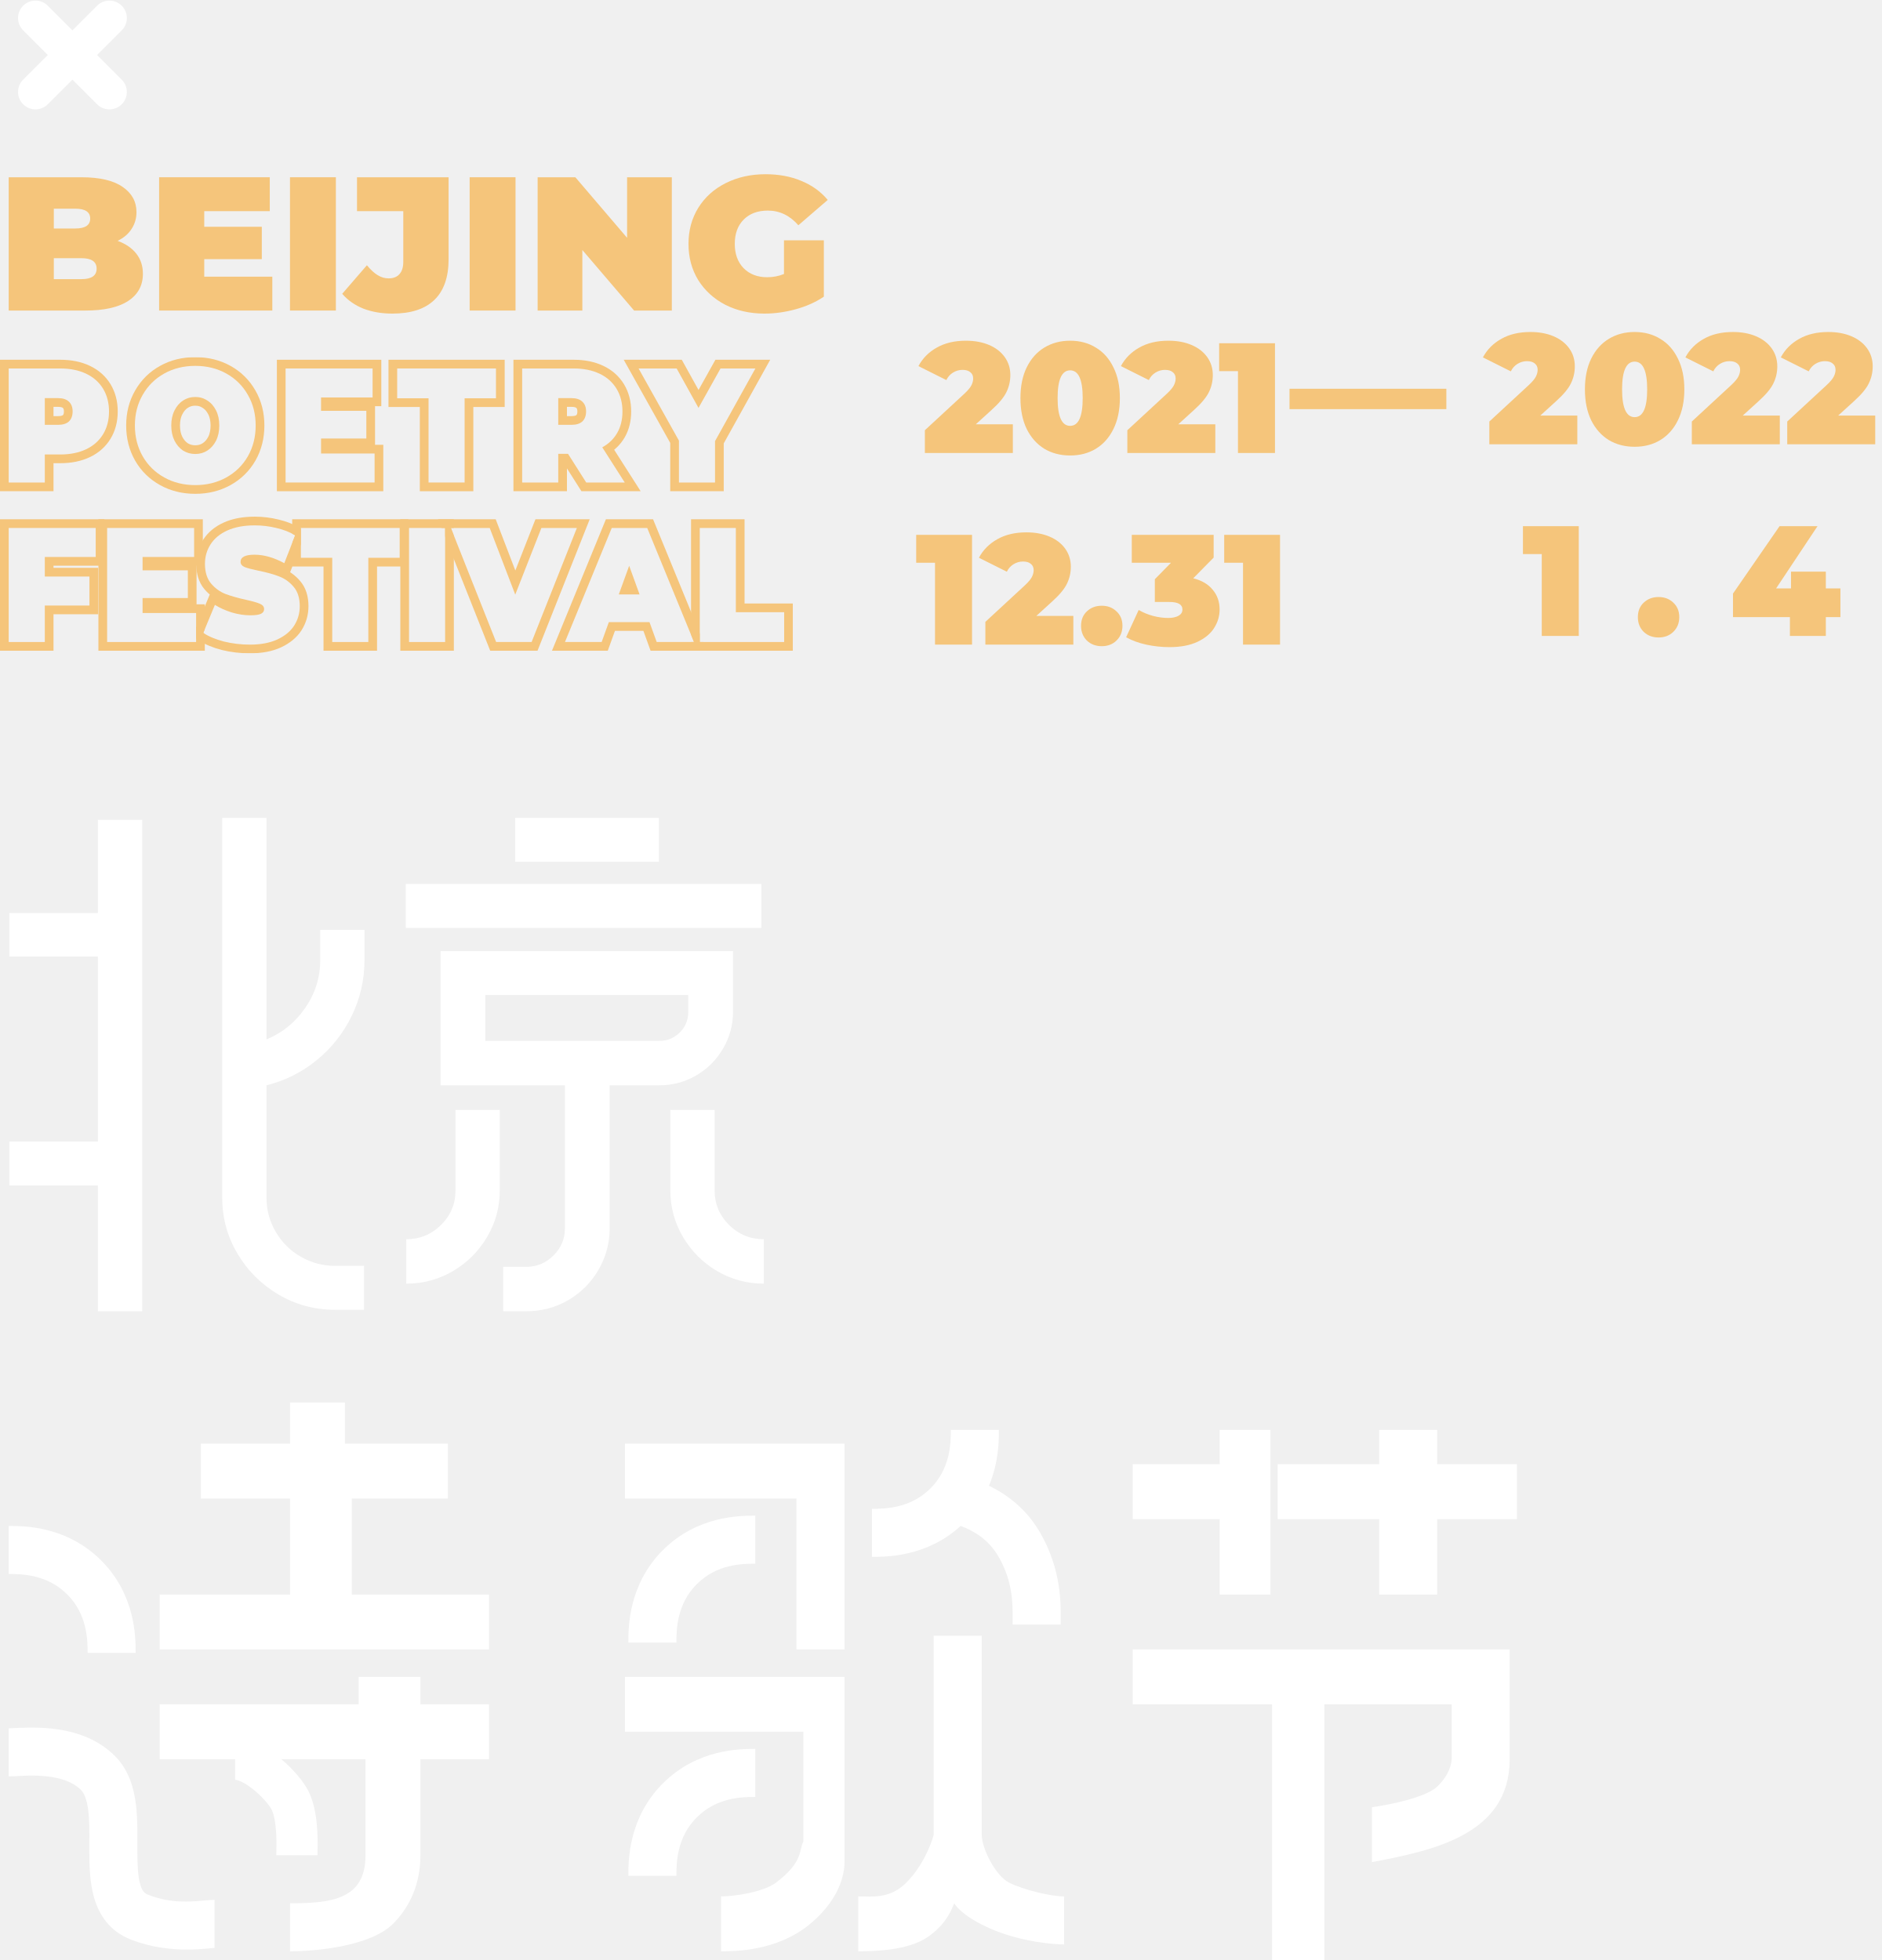
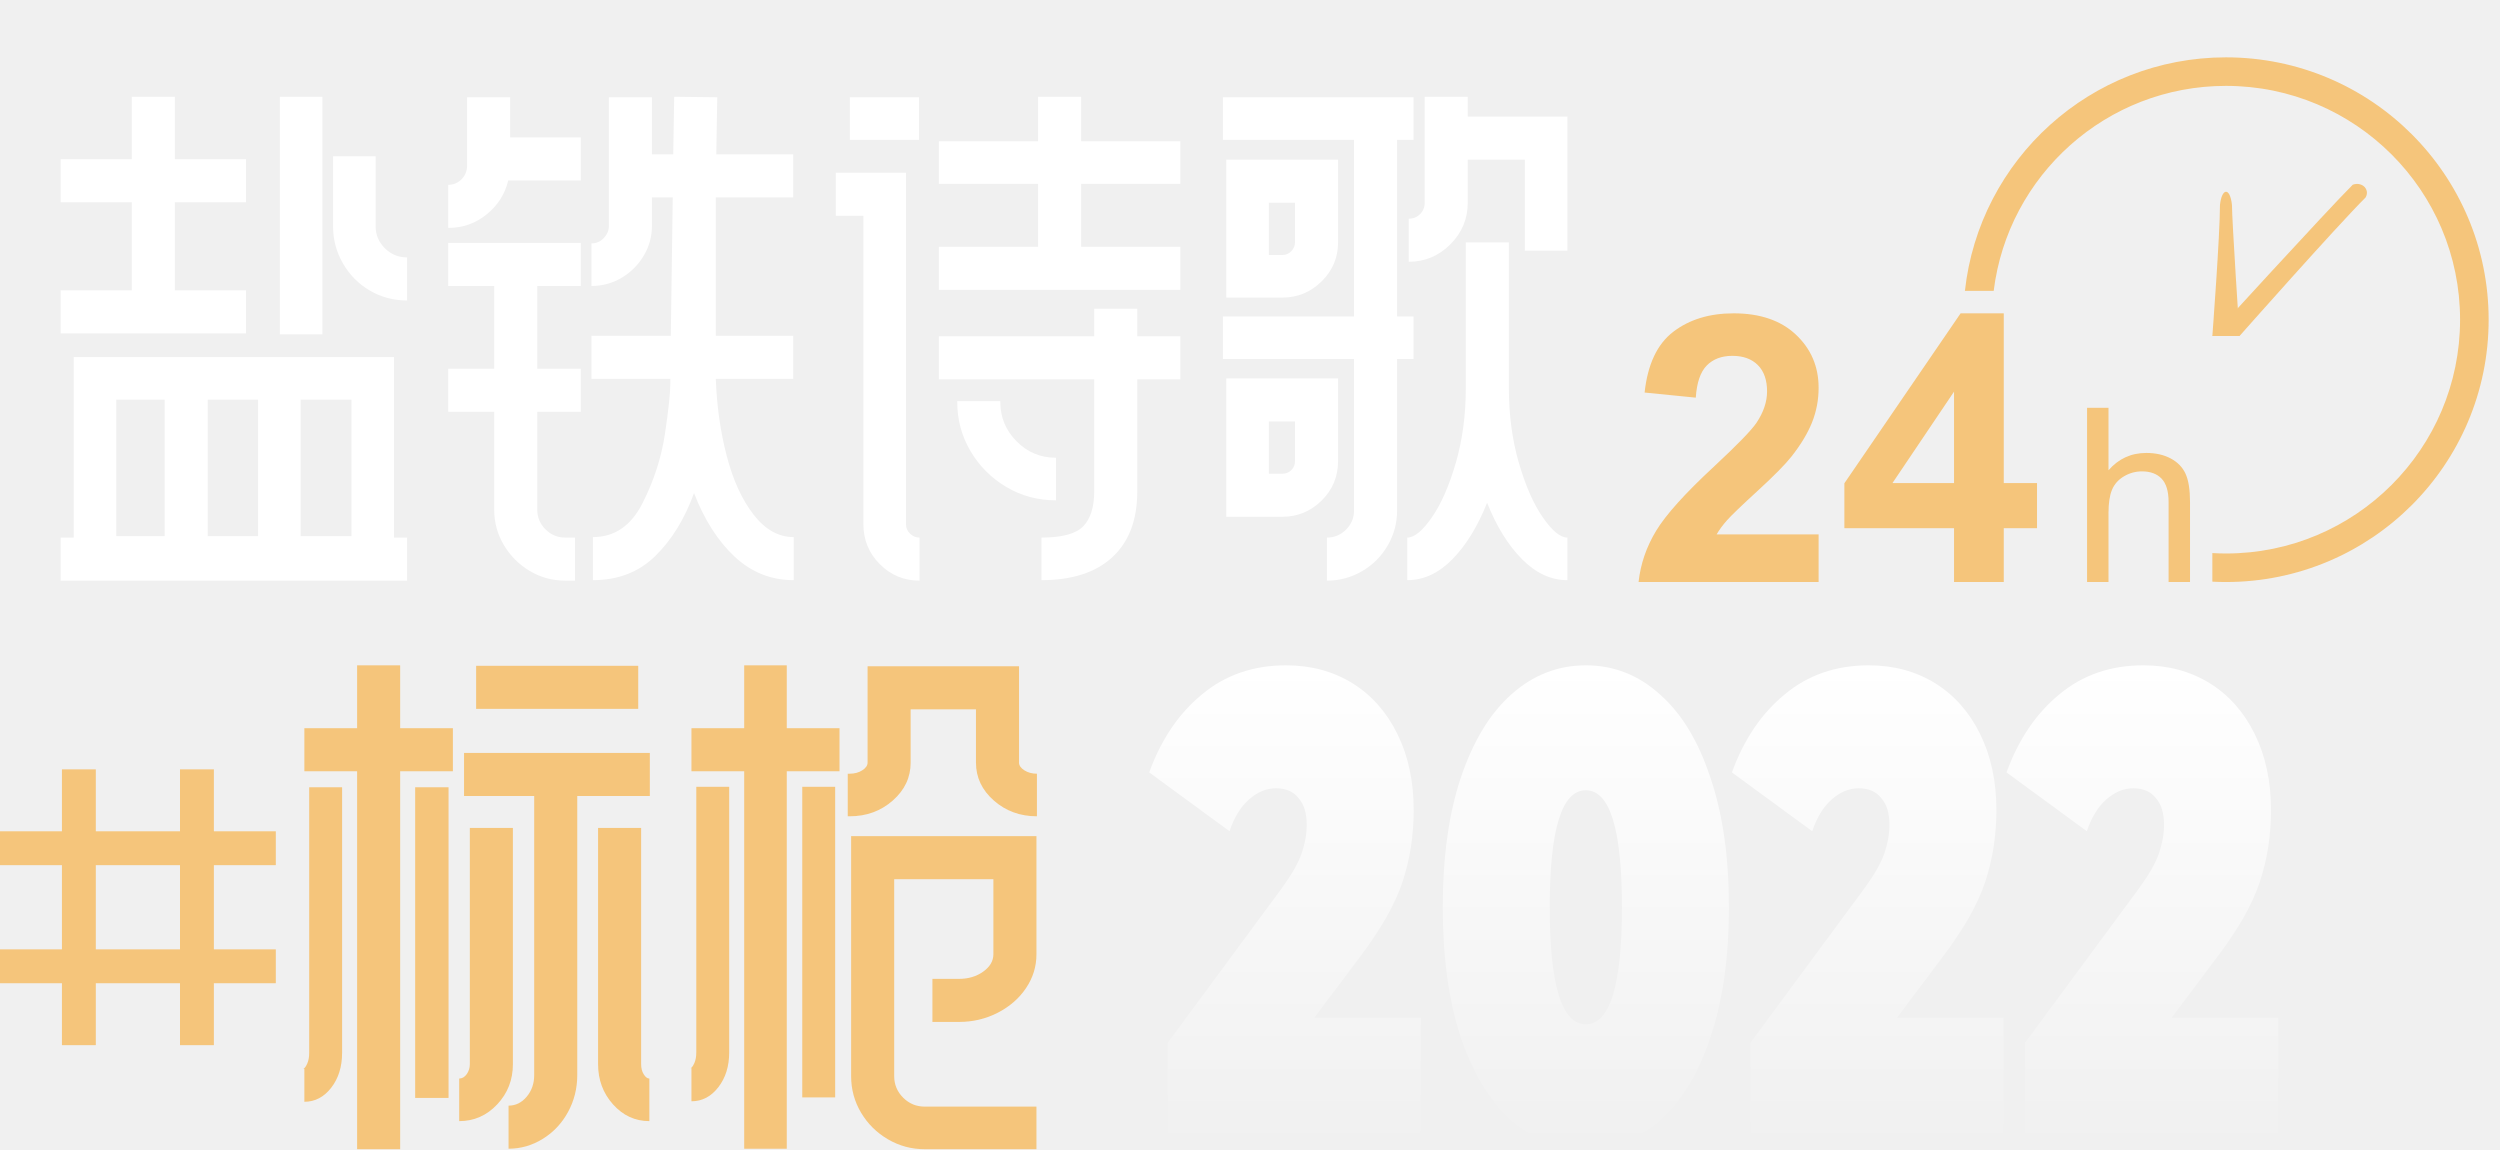
- <svg xmlns="http://www.w3.org/2000/svg" width="216" height="225" viewBox="0 0 216 225" fill="none">
-   <path d="M71.725 172.025V165.725H96.925V189.35H91.412V172.025H71.725Z" fill="white" />
-   <path d="M71.725 198.8V192.5H96.925V213.762C96.925 214.55 96.767 217.7 92.987 220.85C89.207 224 84.325 224 82.75 224V217.7C84.325 217.7 87.624 217.194 89.05 216.125C92.2 213.762 91.675 212.45 92.2 211.4V198.8H71.725Z" fill="white" />
-   <path d="M107.163 210.612V187.775H112.675V210.612C112.675 212.187 114.25 215.337 115.825 216.125C117.419 216.922 120.55 217.7 122.125 217.7V223.212C120.812 223.212 117.4 222.897 114.25 221.637C111.1 220.377 109.788 219.012 109.525 218.487C109.263 219.012 108.738 220.85 106.375 222.425C104.151 223.908 100.337 224 98.5 224V217.7C100.075 217.7 102.122 218.015 104.013 216.125C105.903 214.235 106.9 211.662 107.163 210.612Z" fill="white" />
-   <path fill-rule="evenodd" clip-rule="evenodd" d="M79.974 181.849C77.681 184.142 77.631 187.028 77.631 188.562L72.119 188.562C72.119 188.543 72.119 188.524 72.119 188.504C72.118 186.829 72.116 181.911 76.076 177.951C80.036 173.991 84.954 173.993 86.629 173.994C86.649 173.994 86.668 173.994 86.687 173.994L86.687 179.506C85.153 179.506 82.267 179.556 79.974 181.849Z" fill="white" />
-   <path fill-rule="evenodd" clip-rule="evenodd" d="M79.974 208.624C77.681 210.917 77.631 213.803 77.631 215.337L72.119 215.337C72.119 215.318 72.119 215.299 72.119 215.279C72.118 213.604 72.116 208.686 76.076 204.726C80.036 200.766 84.954 200.768 86.629 200.769C86.649 200.769 86.668 200.769 86.687 200.769L86.687 206.281C85.153 206.281 82.267 206.331 79.974 208.624Z" fill="white" />
-   <path fill-rule="evenodd" clip-rule="evenodd" d="M109.131 164.15C109.131 165.684 109.082 168.57 106.788 170.864C104.495 173.157 101.609 173.206 100.075 173.206L100.075 178.719L100.134 178.719H100.134C101.749 178.719 106.382 178.721 110.262 175.168C111.703 175.709 113.443 176.688 114.597 178.688C116.254 181.558 116.235 184.082 116.221 185.995L116.221 185.995C116.22 186.166 116.219 186.332 116.219 186.492L121.731 186.492C121.731 186.348 121.733 186.188 121.735 186.012V186.012C121.759 184.034 121.806 180.148 119.371 175.932C117.742 173.11 115.453 171.5 113.505 170.561C114.645 167.836 114.644 165.315 114.644 164.209L114.644 164.15L109.131 164.15Z" fill="white" />
-   <path d="M39.587 161H33.288V165.725H23.05V172.025H33.288V183.05H18.325V189.35H56.125V183.05H40.375V172.025H51.4V165.725H39.587V161Z" fill="white" />
-   <path fill-rule="evenodd" clip-rule="evenodd" d="M2.216 203.876C1.8 203.898 1.402 203.919 1 203.919V198.406C1.064 198.406 1.201 198.399 1.395 198.389C2.222 198.346 4.089 198.249 5.802 198.42C8.041 198.644 10.958 199.347 13.187 201.576C14.808 203.197 15.369 205.313 15.596 207.116C15.785 208.615 15.776 210.258 15.768 211.666C15.767 211.935 15.766 212.195 15.766 212.443C15.766 214.156 15.829 215.411 16.098 216.328C16.325 217.104 16.602 217.35 16.986 217.503C19.531 218.521 21.825 218.315 23.423 218.172C23.886 218.13 24.29 218.094 24.625 218.094V223.606C24.644 223.606 24.656 223.606 24.656 223.606C24.656 223.607 24.603 223.61 24.454 223.624C24.405 223.629 24.346 223.635 24.278 223.642C24.126 223.657 23.934 223.676 23.742 223.693C23.155 223.747 22.376 223.803 21.475 223.803C19.686 223.803 17.34 223.582 14.939 222.622C12.567 221.673 11.368 219.793 10.807 217.876C10.288 216.101 10.253 214.097 10.253 212.443C10.253 212.13 10.254 211.826 10.256 211.531C10.262 210.121 10.267 208.913 10.127 207.805C9.96 206.482 9.636 205.821 9.289 205.474C8.367 204.553 6.952 204.075 5.254 203.905C4.024 203.782 3.08 203.831 2.216 203.876Z" fill="white" />
-   <path fill-rule="evenodd" clip-rule="evenodd" d="M7.714 183.03C5.42 180.737 2.534 180.688 1 180.688V175.175C1.019 175.175 1.039 175.175 1.059 175.175C2.734 175.174 7.652 175.173 11.611 179.132C15.571 183.092 15.569 188.01 15.569 189.685C15.569 189.705 15.569 189.725 15.569 189.744H10.056C10.056 188.21 10.007 185.323 7.714 183.03Z" fill="white" />
-   <path fill-rule="evenodd" clip-rule="evenodd" d="M29.216 205.537C28.113 204.617 27.29 204.313 26.988 204.313V199.588C29.048 199.588 30.981 200.858 32.241 201.907C33.568 203.013 34.81 204.438 35.401 205.618C36.125 207.068 36.338 208.854 36.413 210.138C36.477 211.211 36.453 212.258 36.442 212.74C36.439 212.85 36.438 212.93 36.438 212.975L31.712 212.975C31.713 212.832 31.716 212.667 31.72 212.48C31.731 211.954 31.746 211.256 31.696 210.416C31.627 209.245 31.446 208.275 31.174 207.732C30.977 207.337 30.251 206.4 29.216 205.537Z" fill="white" />
-   <path d="M48.25 192.5H41.163V195.65H18.325V201.95H41.95V212.975C41.95 218.062 38.013 218.488 33.288 218.488V224C36.438 224 42.58 223.37 45.1 220.85C47.62 218.33 48.25 215.338 48.25 212.975V201.95H56.125V195.65H48.25V192.5Z" fill="white" />
-   <path fill-rule="evenodd" clip-rule="evenodd" d="M139.985 174.387H130V168.087H139.985V164.15H145.809L145.809 168.087L145.809 174.387L145.809 183.05H139.985V174.387Z" fill="white" />
-   <path fill-rule="evenodd" clip-rule="evenodd" d="M158.291 164.15V168.087L146.641 168.087V174.387H158.291L158.291 183.05H164.947V174.387H174.1V168.087H164.947V164.15H158.291Z" fill="white" />
-   <path d="M173.268 201.95V195.65V189.35H130V195.65H166.611V201.95C166.611 202.475 166.278 203.84 164.947 205.1C163.616 206.36 159.4 207.2 157.458 207.462V213.762C164.48 212.433 173.268 210.612 173.268 201.95Z" fill="white" />
-   <path d="M146 190L152 190V225H146V190Z" fill="white" />
-   <path d="M41.832 110.2C41.832 112.466 41.347 114.599 40.376 116.601C39.406 118.602 38.065 120.301 36.352 121.698C34.64 123.095 32.718 124.058 30.587 124.587V137.501C30.587 138.898 30.939 140.201 31.643 141.409C32.347 142.617 33.308 143.571 34.526 144.269C35.743 144.968 37.056 145.317 38.464 145.317H41.775V150.358H38.464C36.105 150.358 33.936 149.773 31.957 148.602C29.978 147.432 28.408 145.865 27.248 143.901C26.087 141.938 25.507 139.804 25.507 137.501V93.888H30.587V119.319C32.414 118.564 33.898 117.356 35.039 115.694C36.181 114.033 36.752 112.202 36.752 110.2V106.745H41.832V110.2ZM1.076 104.82H11.236V94.115H16.317V150.528H11.236V136.085H1.076V131.044H11.236V109.804H1.076V104.82Z" fill="white" />
-   <path d="M59.127 93.888H75.624V98.929H59.127V93.888ZM46.57 101.478H87.383V106.519H46.57V101.478ZM84.129 116.148C84.129 117.658 83.749 119.064 82.987 120.367C82.226 121.67 81.199 122.699 79.905 123.454C78.611 124.209 77.203 124.587 75.681 124.587H69.973V141.012C69.973 142.712 69.545 144.298 68.689 145.77C67.832 147.243 66.672 148.404 65.207 149.254C63.742 150.103 62.134 150.528 60.383 150.528H57.758V145.43H60.383C61.601 145.43 62.648 144.996 63.523 144.128C64.398 143.259 64.836 142.221 64.836 141.012V124.587H50.565V109.181H84.129V116.148ZM55.703 114.222V119.489H75.681C76.594 119.489 77.374 119.168 78.021 118.526C78.668 117.884 78.992 117.092 78.992 116.148V114.222H55.703ZM52.278 127.419H57.358V136.651C57.358 138.577 56.873 140.361 55.903 142.004C54.932 143.646 53.629 144.949 51.992 145.912C50.356 146.875 48.568 147.356 46.627 147.356V142.259C48.187 142.259 49.519 141.711 50.623 140.616C51.726 139.521 52.278 138.199 52.278 136.651V127.419ZM82.017 136.651C82.017 138.199 82.569 139.521 83.672 140.616C84.776 141.711 86.108 142.259 87.668 142.259V147.356C85.727 147.356 83.939 146.875 82.302 145.912C80.666 144.949 79.363 143.646 78.392 142.004C77.422 140.361 76.937 138.577 76.937 136.651V127.419H82.017V136.651Z" fill="white" />
-   <mask id="path-18-outside-1_0_1" maskUnits="userSpaceOnUse" x="0" y="41" width="91" height="34" fill="black">
-     <rect fill="white" y="41" width="91" height="34" />
-     <path d="M6.914 42.299C8.049 42.299 9.037 42.499 9.88 42.898C10.722 43.297 11.371 43.87 11.828 44.618C12.284 45.366 12.512 46.239 12.512 47.236C12.512 48.234 12.284 49.106 11.828 49.854C11.371 50.602 10.722 51.176 9.88 51.575C9.037 51.974 8.049 52.173 6.914 52.173H5.142V55.39H1V42.299H6.914ZM6.651 48.77C7.212 48.77 7.633 48.639 7.914 48.377C8.195 48.103 8.335 47.722 8.335 47.236C8.335 46.75 8.195 46.376 7.914 46.114C7.633 45.84 7.212 45.703 6.651 45.703H5.142V48.77H6.651Z" />
-     <path d="M22.413 55.689C21.091 55.689 19.903 55.396 18.85 54.81C17.797 54.224 16.972 53.414 16.376 52.379C15.779 51.332 15.481 50.154 15.481 48.844C15.481 47.535 15.779 46.364 16.376 45.329C16.972 44.282 17.797 43.465 18.85 42.879C19.903 42.293 21.091 42 22.413 42C23.735 42 24.922 42.293 25.975 42.879C27.028 43.465 27.853 44.282 28.449 45.329C29.046 46.364 29.344 47.535 29.344 48.844C29.344 50.154 29.046 51.332 28.449 52.379C27.853 53.414 27.028 54.224 25.975 54.81C24.922 55.396 23.735 55.689 22.413 55.689ZM22.413 52.117C22.927 52.117 23.39 51.986 23.799 51.724C24.22 51.45 24.554 51.07 24.799 50.584C25.045 50.085 25.168 49.505 25.168 48.844C25.168 48.184 25.045 47.61 24.799 47.124C24.554 46.625 24.22 46.245 23.799 45.983C23.39 45.709 22.927 45.572 22.413 45.572C21.898 45.572 21.43 45.709 21.009 45.983C20.599 46.245 20.272 46.625 20.026 47.124C19.78 47.61 19.657 48.184 19.657 48.844C19.657 49.505 19.78 50.085 20.026 50.584C20.272 51.07 20.599 51.45 21.009 51.724C21.43 51.986 21.898 52.117 22.413 52.117Z" />
-     <path d="M42.992 52.061V55.39H32.778V42.299H42.763V45.628H36.849V47.161H42.044V50.34H36.849V52.061H42.992Z" />
-     <path d="M49.184 45.721H45.586V42.299H56.923V45.721H53.325V55.39H49.184V45.721Z" />
-     <path d="M65.194 52.098H64.07V55.39H59.929V42.299H65.843C66.978 42.299 67.966 42.499 68.808 42.898C69.651 43.297 70.3 43.87 70.757 44.618C71.213 45.366 71.441 46.239 71.441 47.236C71.441 48.171 71.242 48.988 70.844 49.686C70.446 50.384 69.873 50.939 69.124 51.35L71.704 55.39H67.282L65.194 52.098ZM67.264 47.236C67.264 46.75 67.124 46.376 66.843 46.114C66.562 45.84 66.141 45.703 65.579 45.703H64.07V48.77H65.579C66.141 48.77 66.562 48.639 66.843 48.377C67.124 48.103 67.264 47.722 67.264 47.236Z" />
-     <path d="M82.064 50.64V55.39H77.923V50.584L73.29 42.299H77.659L80.169 46.825L82.696 42.299H86.697L82.064 50.64Z" />
-     <path d="M5.142 63.939V66.183H10.266V69.512H5.142V73.701H1V60.61H10.985V63.939H5.142Z" />
-     <path d="M22.507 70.372V73.701H12.294V60.61H22.279V63.939H16.365V65.472H21.559V68.652H16.365V70.372H22.507Z" />
-     <path d="M28.682 74C27.664 74 26.669 73.882 25.698 73.645C24.739 73.395 23.949 73.065 23.329 72.654L24.663 69.437C25.248 69.799 25.903 70.092 26.629 70.316C27.354 70.528 28.05 70.634 28.717 70.634C29.29 70.634 29.7 70.578 29.945 70.466C30.191 70.341 30.314 70.16 30.314 69.923C30.314 69.649 30.15 69.443 29.823 69.306C29.507 69.169 28.98 69.019 28.243 68.857C27.295 68.645 26.506 68.421 25.874 68.184C25.242 67.935 24.692 67.536 24.224 66.987C23.756 66.426 23.522 65.672 23.522 64.725C23.522 63.902 23.739 63.154 24.172 62.48C24.605 61.807 25.248 61.277 26.102 60.891C26.968 60.504 28.015 60.311 29.243 60.311C30.086 60.311 30.91 60.411 31.718 60.61C32.537 60.797 33.256 61.078 33.876 61.452L32.63 64.65C31.425 64.001 30.285 63.677 29.208 63.677C28.144 63.677 27.611 63.952 27.611 64.5C27.611 64.762 27.769 64.961 28.085 65.099C28.401 65.223 28.922 65.36 29.647 65.51C30.583 65.697 31.373 65.915 32.016 66.164C32.66 66.401 33.215 66.794 33.683 67.343C34.163 67.891 34.403 68.639 34.403 69.587C34.403 70.409 34.186 71.157 33.754 71.831C33.321 72.492 32.671 73.021 31.805 73.42C30.951 73.807 29.91 74 28.682 74Z" />
-     <path d="M38.131 64.032H34.534V60.61H45.87V64.032H42.273V73.701H38.131V64.032Z" />
-     <path d="M46.946 60.61H51.088V73.701H46.946V60.61Z" />
-     <path d="M66.208 60.61L61.013 73.701H56.942L51.748 60.61H56.205L59.136 68.259L62.136 60.61H66.208Z" />
-     <path d="M74.545 71.419H69.877L69.052 73.701H64.841L70.211 60.61H74.282L79.652 73.701H75.37L74.545 71.419ZM73.405 68.24L72.211 64.949L71.018 68.24H73.405Z" />
-     <path d="M80.313 60.61H84.454V70.279H90V73.701H80.313V60.61Z" />
-   </mask>
-   <path d="M6.914 42.299C8.049 42.299 9.037 42.499 9.88 42.898C10.722 43.297 11.371 43.87 11.828 44.618C12.284 45.366 12.512 46.239 12.512 47.236C12.512 48.234 12.284 49.106 11.828 49.854C11.371 50.602 10.722 51.176 9.88 51.575C9.037 51.974 8.049 52.173 6.914 52.173H5.142V55.39H1V42.299H6.914ZM6.651 48.77C7.212 48.77 7.633 48.639 7.914 48.377C8.195 48.103 8.335 47.722 8.335 47.236C8.335 46.75 8.195 46.376 7.914 46.114C7.633 45.84 7.212 45.703 6.651 45.703H5.142V48.77H6.651Z" stroke="#F5C57B" stroke-width="2" mask="url(#path-18-outside-1_0_1)" />
-   <path d="M22.413 55.689C21.091 55.689 19.903 55.396 18.85 54.81C17.797 54.224 16.972 53.414 16.376 52.379C15.779 51.332 15.481 50.154 15.481 48.844C15.481 47.535 15.779 46.364 16.376 45.329C16.972 44.282 17.797 43.465 18.85 42.879C19.903 42.293 21.091 42 22.413 42C23.735 42 24.922 42.293 25.975 42.879C27.028 43.465 27.853 44.282 28.449 45.329C29.046 46.364 29.344 47.535 29.344 48.844C29.344 50.154 29.046 51.332 28.449 52.379C27.853 53.414 27.028 54.224 25.975 54.81C24.922 55.396 23.735 55.689 22.413 55.689ZM22.413 52.117C22.927 52.117 23.39 51.986 23.799 51.724C24.22 51.45 24.554 51.07 24.799 50.584C25.045 50.085 25.168 49.505 25.168 48.844C25.168 48.184 25.045 47.61 24.799 47.124C24.554 46.625 24.22 46.245 23.799 45.983C23.39 45.709 22.927 45.572 22.413 45.572C21.898 45.572 21.43 45.709 21.009 45.983C20.599 46.245 20.272 46.625 20.026 47.124C19.78 47.61 19.657 48.184 19.657 48.844C19.657 49.505 19.78 50.085 20.026 50.584C20.272 51.07 20.599 51.45 21.009 51.724C21.43 51.986 21.898 52.117 22.413 52.117Z" stroke="#F5C57B" stroke-width="2" mask="url(#path-18-outside-1_0_1)" />
-   <path d="M42.992 52.061V55.39H32.778V42.299H42.763V45.628H36.849V47.161H42.044V50.34H36.849V52.061H42.992Z" stroke="#F5C57B" stroke-width="2" mask="url(#path-18-outside-1_0_1)" />
-   <path d="M49.184 45.721H45.586V42.299H56.923V45.721H53.325V55.39H49.184V45.721Z" stroke="#F5C57B" stroke-width="2" mask="url(#path-18-outside-1_0_1)" />
-   <path d="M65.194 52.098H64.07V55.39H59.929V42.299H65.843C66.978 42.299 67.966 42.499 68.808 42.898C69.651 43.297 70.3 43.87 70.757 44.618C71.213 45.366 71.441 46.239 71.441 47.236C71.441 48.171 71.242 48.988 70.844 49.686C70.446 50.384 69.873 50.939 69.124 51.35L71.704 55.39H67.282L65.194 52.098ZM67.264 47.236C67.264 46.75 67.124 46.376 66.843 46.114C66.562 45.84 66.141 45.703 65.579 45.703H64.07V48.77H65.579C66.141 48.77 66.562 48.639 66.843 48.377C67.124 48.103 67.264 47.722 67.264 47.236Z" stroke="#F5C57B" stroke-width="2" mask="url(#path-18-outside-1_0_1)" />
-   <path d="M82.064 50.64V55.39H77.923V50.584L73.29 42.299H77.659L80.169 46.825L82.696 42.299H86.697L82.064 50.64Z" stroke="#F5C57B" stroke-width="2" mask="url(#path-18-outside-1_0_1)" />
-   <path d="M5.142 63.939V66.183H10.266V69.512H5.142V73.701H1V60.61H10.985V63.939H5.142Z" stroke="#F5C57B" stroke-width="2" mask="url(#path-18-outside-1_0_1)" />
-   <path d="M22.507 70.372V73.701H12.294V60.61H22.279V63.939H16.365V65.472H21.559V68.652H16.365V70.372H22.507Z" stroke="#F5C57B" stroke-width="2" mask="url(#path-18-outside-1_0_1)" />
-   <path d="M28.682 74C27.664 74 26.669 73.882 25.698 73.645C24.739 73.395 23.949 73.065 23.329 72.654L24.663 69.437C25.248 69.799 25.903 70.092 26.629 70.316C27.354 70.528 28.05 70.634 28.717 70.634C29.29 70.634 29.7 70.578 29.945 70.466C30.191 70.341 30.314 70.16 30.314 69.923C30.314 69.649 30.15 69.443 29.823 69.306C29.507 69.169 28.98 69.019 28.243 68.857C27.295 68.645 26.506 68.421 25.874 68.184C25.242 67.935 24.692 67.536 24.224 66.987C23.756 66.426 23.522 65.672 23.522 64.725C23.522 63.902 23.739 63.154 24.172 62.48C24.605 61.807 25.248 61.277 26.102 60.891C26.968 60.504 28.015 60.311 29.243 60.311C30.086 60.311 30.91 60.411 31.718 60.61C32.537 60.797 33.256 61.078 33.876 61.452L32.63 64.65C31.425 64.001 30.285 63.677 29.208 63.677C28.144 63.677 27.611 63.952 27.611 64.5C27.611 64.762 27.769 64.961 28.085 65.099C28.401 65.223 28.922 65.36 29.647 65.51C30.583 65.697 31.373 65.915 32.016 66.164C32.66 66.401 33.215 66.794 33.683 67.343C34.163 67.891 34.403 68.639 34.403 69.587C34.403 70.409 34.186 71.157 33.754 71.831C33.321 72.492 32.671 73.021 31.805 73.42C30.951 73.807 29.91 74 28.682 74Z" stroke="#F5C57B" stroke-width="2" mask="url(#path-18-outside-1_0_1)" />
-   <path d="M38.131 64.032H34.534V60.61H45.87V64.032H42.273V73.701H38.131V64.032Z" stroke="#F5C57B" stroke-width="2" mask="url(#path-18-outside-1_0_1)" />
-   <path d="M46.946 60.61H51.088V73.701H46.946V60.61Z" stroke="#F5C57B" stroke-width="2" mask="url(#path-18-outside-1_0_1)" />
-   <path d="M66.208 60.61L61.013 73.701H56.942L51.748 60.61H56.205L59.136 68.259L62.136 60.61H66.208Z" stroke="#F5C57B" stroke-width="2" mask="url(#path-18-outside-1_0_1)" />
-   <path d="M74.545 71.419H69.877L69.052 73.701H64.841L70.211 60.61H74.282L79.652 73.701H75.37L74.545 71.419ZM73.405 68.24L72.211 64.949L71.018 68.24H73.405Z" stroke="#F5C57B" stroke-width="2" mask="url(#path-18-outside-1_0_1)" />
-   <path d="M80.313 60.61H84.454V70.279H90V73.701H80.313V60.61Z" stroke="#F5C57B" stroke-width="2" mask="url(#path-18-outside-1_0_1)" />
-   <path d="M116.246 48.706V52H106.148V49.39L110.702 45.178C111.098 44.806 111.362 44.488 111.494 44.224C111.626 43.96 111.692 43.702 111.692 43.45C111.692 43.138 111.584 42.898 111.368 42.73C111.164 42.55 110.864 42.46 110.468 42.46C110.084 42.46 109.724 42.562 109.388 42.766C109.052 42.97 108.794 43.258 108.614 43.63L105.41 42.028C105.89 41.128 106.592 40.42 107.516 39.904C108.44 39.376 109.556 39.112 110.864 39.112C111.86 39.112 112.742 39.274 113.51 39.598C114.278 39.922 114.878 40.384 115.31 40.984C115.742 41.584 115.958 42.274 115.958 43.054C115.958 43.75 115.808 44.404 115.508 45.016C115.22 45.616 114.65 46.3 113.798 47.068L111.998 48.706H116.246ZM122.823 52.288C121.707 52.288 120.717 52.03 119.853 51.514C119.001 50.986 118.329 50.23 117.837 49.246C117.357 48.25 117.117 47.068 117.117 45.7C117.117 44.332 117.357 43.156 117.837 42.172C118.329 41.176 119.001 40.42 119.853 39.904C120.717 39.376 121.707 39.112 122.823 39.112C123.939 39.112 124.923 39.376 125.775 39.904C126.639 40.42 127.311 41.176 127.791 42.172C128.283 43.156 128.529 44.332 128.529 45.7C128.529 47.068 128.283 48.25 127.791 49.246C127.311 50.23 126.639 50.986 125.775 51.514C124.923 52.03 123.939 52.288 122.823 52.288ZM122.823 48.886C123.783 48.886 124.263 47.824 124.263 45.7C124.263 43.576 123.783 42.514 122.823 42.514C121.863 42.514 121.383 43.576 121.383 45.7C121.383 47.824 121.863 48.886 122.823 48.886ZM139.484 48.706V52H129.386V49.39L133.94 45.178C134.336 44.806 134.6 44.488 134.732 44.224C134.864 43.96 134.93 43.702 134.93 43.45C134.93 43.138 134.822 42.898 134.606 42.73C134.402 42.55 134.102 42.46 133.706 42.46C133.322 42.46 132.962 42.562 132.626 42.766C132.29 42.97 132.032 43.258 131.852 43.63L128.648 42.028C129.128 41.128 129.83 40.42 130.754 39.904C131.678 39.376 132.794 39.112 134.102 39.112C135.098 39.112 135.98 39.274 136.748 39.598C137.516 39.922 138.116 40.384 138.548 40.984C138.98 41.584 139.196 42.274 139.196 43.054C139.196 43.75 139.046 44.404 138.746 45.016C138.458 45.616 137.888 46.3 137.036 47.068L135.236 48.706H139.484ZM146.331 39.4V52H142.083V42.604H139.923V39.4H146.331ZM111.561 61.4V74H107.313V64.604H105.153V61.4H111.561ZM123.189 70.706V74H113.091V71.39L117.645 67.178C118.041 66.806 118.305 66.488 118.437 66.224C118.569 65.96 118.635 65.702 118.635 65.45C118.635 65.138 118.527 64.898 118.311 64.73C118.107 64.55 117.807 64.46 117.411 64.46C117.027 64.46 116.667 64.562 116.331 64.766C115.995 64.97 115.737 65.258 115.557 65.63L112.353 64.028C112.833 63.128 113.535 62.42 114.459 61.904C115.383 61.376 116.499 61.112 117.807 61.112C118.803 61.112 119.685 61.274 120.453 61.598C121.221 61.922 121.821 62.384 122.253 62.984C122.685 63.584 122.901 64.274 122.901 65.054C122.901 65.75 122.751 66.404 122.451 67.016C122.163 67.616 121.593 68.3 120.741 69.068L118.941 70.706H123.189ZM126.45 74.18C125.766 74.18 125.196 73.964 124.74 73.532C124.296 73.088 124.074 72.524 124.074 71.84C124.074 71.156 124.296 70.604 124.74 70.184C125.196 69.752 125.766 69.536 126.45 69.536C127.134 69.536 127.698 69.752 128.142 70.184C128.598 70.604 128.826 71.156 128.826 71.84C128.826 72.524 128.598 73.088 128.142 73.532C127.698 73.964 127.134 74.18 126.45 74.18ZM136.952 66.386C137.924 66.626 138.668 67.064 139.184 67.7C139.712 68.324 139.976 69.08 139.976 69.968C139.976 70.724 139.766 71.432 139.346 72.092C138.938 72.74 138.302 73.268 137.438 73.676C136.574 74.084 135.5 74.288 134.216 74.288C133.328 74.288 132.44 74.192 131.552 74C130.676 73.808 129.908 73.526 129.248 73.154L130.688 70.022C131.204 70.322 131.756 70.55 132.344 70.706C132.944 70.862 133.52 70.94 134.072 70.94C134.564 70.94 134.96 70.856 135.26 70.688C135.56 70.52 135.71 70.28 135.71 69.968C135.71 69.392 135.212 69.104 134.216 69.104H132.542V66.494L134.396 64.604H129.896V61.4H139.292V64.01L136.952 66.386ZM146.911 61.4V74H142.663V64.604H140.503V61.4H146.911Z" fill="#F5C57B" />
-   <path d="M181.032 47.706V51H170.934V48.39L175.488 44.178C175.884 43.806 176.148 43.488 176.28 43.224C176.412 42.96 176.478 42.702 176.478 42.45C176.478 42.138 176.37 41.898 176.154 41.73C175.95 41.55 175.65 41.46 175.254 41.46C174.87 41.46 174.51 41.562 174.174 41.766C173.838 41.97 173.58 42.258 173.4 42.63L170.196 41.028C170.676 40.128 171.378 39.42 172.302 38.904C173.226 38.376 174.342 38.112 175.65 38.112C176.646 38.112 177.528 38.274 178.296 38.598C179.064 38.922 179.664 39.384 180.096 39.984C180.528 40.584 180.744 41.274 180.744 42.054C180.744 42.75 180.594 43.404 180.294 44.016C180.006 44.616 179.436 45.3 178.584 46.068L176.784 47.706H181.032ZM187.609 51.288C186.493 51.288 185.503 51.03 184.639 50.514C183.787 49.986 183.115 49.23 182.623 48.246C182.143 47.25 181.903 46.068 181.903 44.7C181.903 43.332 182.143 42.156 182.623 41.172C183.115 40.176 183.787 39.42 184.639 38.904C185.503 38.376 186.493 38.112 187.609 38.112C188.725 38.112 189.709 38.376 190.561 38.904C191.425 39.42 192.097 40.176 192.577 41.172C193.069 42.156 193.315 43.332 193.315 44.7C193.315 46.068 193.069 47.25 192.577 48.246C192.097 49.23 191.425 49.986 190.561 50.514C189.709 51.03 188.725 51.288 187.609 51.288ZM187.609 47.886C188.569 47.886 189.049 46.824 189.049 44.7C189.049 42.576 188.569 41.514 187.609 41.514C186.649 41.514 186.169 42.576 186.169 44.7C186.169 46.824 186.649 47.886 187.609 47.886ZM204.27 47.706V51H194.172V48.39L198.726 44.178C199.122 43.806 199.386 43.488 199.518 43.224C199.65 42.96 199.716 42.702 199.716 42.45C199.716 42.138 199.608 41.898 199.392 41.73C199.188 41.55 198.888 41.46 198.492 41.46C198.108 41.46 197.748 41.562 197.412 41.766C197.076 41.97 196.818 42.258 196.638 42.63L193.434 41.028C193.914 40.128 194.616 39.42 195.54 38.904C196.464 38.376 197.58 38.112 198.888 38.112C199.884 38.112 200.766 38.274 201.534 38.598C202.302 38.922 202.902 39.384 203.334 39.984C203.766 40.584 203.982 41.274 203.982 42.054C203.982 42.75 203.832 43.404 203.532 44.016C203.244 44.616 202.674 45.3 201.822 46.068L200.022 47.706H204.27ZM215.221 47.706V51H205.123V48.39L209.677 44.178C210.073 43.806 210.337 43.488 210.469 43.224C210.601 42.96 210.667 42.702 210.667 42.45C210.667 42.138 210.559 41.898 210.343 41.73C210.139 41.55 209.839 41.46 209.443 41.46C209.059 41.46 208.699 41.562 208.363 41.766C208.027 41.97 207.769 42.258 207.589 42.63L204.385 41.028C204.865 40.128 205.567 39.42 206.491 38.904C207.415 38.376 208.531 38.112 209.839 38.112C210.835 38.112 211.717 38.274 212.485 38.598C213.253 38.922 213.853 39.384 214.285 39.984C214.717 40.584 214.933 41.274 214.933 42.054C214.933 42.75 214.783 43.404 214.483 44.016C214.195 44.616 213.625 45.3 212.773 46.068L210.973 47.706H215.221ZM181.199 60.4V73H176.951V63.604H174.791V60.4H181.199ZM190.357 73.18C189.673 73.18 189.103 72.964 188.647 72.532C188.203 72.088 187.981 71.524 187.981 70.84C187.981 70.156 188.203 69.604 188.647 69.184C189.103 68.752 189.673 68.536 190.357 68.536C191.041 68.536 191.605 68.752 192.049 69.184C192.505 69.604 192.733 70.156 192.733 70.84C192.733 71.524 192.505 72.088 192.049 72.532C191.605 72.964 191.041 73.18 190.357 73.18ZM211.228 70.84H209.554V73H205.432V70.84H198.898V68.14L204.244 60.4H208.6L203.848 67.546H205.558V65.62H209.554V67.546H211.228V70.84Z" fill="#F5C57B" />
-   <path d="M148 44.628H166V46.968H148V44.628Z" fill="#F5C57B" />
-   <path d="M13.499 27.65C14.422 27.985 15.136 28.474 15.642 29.115C16.148 29.756 16.401 30.528 16.401 31.432C16.401 32.772 15.835 33.814 14.705 34.557C13.574 35.286 11.937 35.65 9.794 35.65H1V20.35H9.348C11.431 20.35 13.001 20.714 14.057 21.443C15.129 22.171 15.664 23.14 15.664 24.35C15.664 25.064 15.478 25.705 15.106 26.273C14.749 26.841 14.213 27.3 13.499 27.65ZM6.178 23.956V26.23H8.633C9.779 26.23 10.352 25.851 10.352 25.093C10.352 24.335 9.779 23.956 8.633 23.956H6.178ZM9.348 32.044C10.508 32.044 11.089 31.643 11.089 30.841C11.089 30.04 10.508 29.639 9.348 29.639H6.178V32.044H9.348Z" fill="#F5C57B" />
-   <path d="M31.254 31.76V35.65H18.263V20.35H30.963V24.24H23.442V26.033H30.048V29.749H23.442V31.76H31.254Z" fill="#F5C57B" />
-   <path d="M33.281 20.35H38.549V35.65H33.281V20.35Z" fill="#F5C57B" />
-   <path d="M45.035 36C43.815 36 42.707 35.811 41.71 35.432C40.728 35.038 39.917 34.47 39.277 33.727L42.111 30.448C42.528 30.958 42.937 31.337 43.339 31.585C43.741 31.832 44.157 31.956 44.589 31.956C45.14 31.956 45.556 31.796 45.839 31.475C46.137 31.155 46.285 30.681 46.285 30.055V24.24H40.973V20.35H51.486V29.749C51.486 31.832 50.935 33.399 49.834 34.448C48.748 35.483 47.148 36 45.035 36Z" fill="#F5C57B" />
-   <path d="M53.901 20.35H59.169V35.65H53.901V20.35Z" fill="#F5C57B" />
-   <path d="M77.106 20.35V35.65H72.776L66.838 28.7V35.65H61.705V20.35H66.035L71.972 27.3V20.35H77.106Z" fill="#F5C57B" />
-   <path d="M89.978 27.585H94.554V34.055C93.631 34.681 92.56 35.162 91.34 35.497C90.119 35.832 88.921 36 87.746 36C86.079 36 84.584 35.665 83.26 34.995C81.935 34.31 80.894 33.362 80.135 32.153C79.391 30.929 79.019 29.545 79.019 28C79.019 26.455 79.391 25.078 80.135 23.869C80.894 22.645 81.943 21.698 83.282 21.027C84.636 20.342 86.161 20 87.858 20C89.39 20 90.759 20.255 91.964 20.765C93.185 21.261 94.197 21.989 95 22.951L91.63 25.858C90.648 24.736 89.48 24.175 88.125 24.175C86.965 24.175 86.042 24.517 85.358 25.202C84.673 25.887 84.331 26.82 84.331 28C84.331 29.151 84.666 30.076 85.335 30.776C86.02 31.475 86.927 31.825 88.058 31.825C88.728 31.825 89.368 31.701 89.978 31.454V27.585Z" fill="#F5C57B" />
-   <path fill-rule="evenodd" clip-rule="evenodd" d="M13.971 0.657C13.19 -0.124 11.923 -0.124 11.142 0.657L8.314 3.485L5.485 0.657C4.704 -0.124 3.438 -0.124 2.657 0.657C1.876 1.438 1.876 2.704 2.657 3.485L5.485 6.314L2.657 9.142C1.876 9.923 1.876 11.19 2.657 11.971C3.438 12.752 4.704 12.752 5.485 11.971L8.314 9.142L11.142 11.971C11.923 12.752 13.19 12.752 13.971 11.971C14.752 11.19 14.752 9.923 13.971 9.142L11.142 6.314L13.971 3.485C14.752 2.704 14.752 1.438 13.971 0.657Z" fill="white" />
+ <svg xmlns="http://www.w3.org/2000/svg" width="248" height="114" viewBox="0 0 248 114" fill="none">
+   <path d="M17.344 28.8H24.4V33.072H6.016V28.8H13.072V20.064H6.016V15.792H13.072V9.6H17.344V15.792H24.4V20.064H17.344V28.8ZM27.76 9.6H31.984V33.168H27.76V9.6ZM37.264 22.464C37.264 23.296 37.568 24.016 38.176 24.624C38.784 25.232 39.52 25.536 40.384 25.536V29.808C39.04 29.808 37.808 29.48 36.688 28.824C35.568 28.168 34.68 27.272 34.024 26.136C33.368 25 33.04 23.776 33.04 22.464V15.504H37.264V22.464ZM7.312 35.424H39.088V53.328H40.384V57.6H6.016V53.328H7.312V35.424ZM16.336 39.648H11.536V53.184H16.336V39.648ZM20.608 39.648V53.184H25.6V39.648H20.608ZM29.824 53.184H34.864V39.648H29.824V53.184Z" fill="white" />
+   <path d="M71.008 37.584C71.104 40.272 71.464 42.816 72.088 45.216C72.712 47.616 73.6 49.56 74.752 51.048C75.904 52.536 77.232 53.28 78.736 53.28V57.552C76.496 57.552 74.544 56.776 72.88 55.224C71.216 53.672 69.872 51.568 68.848 48.912C67.92 51.472 66.64 53.552 65.008 55.152C63.376 56.752 61.312 57.552 58.816 57.552V53.28C60.96 53.28 62.6 52.16 63.736 49.92C64.872 47.68 65.616 45.376 65.968 43.008C66.32 40.64 66.496 38.976 66.496 38.016V37.584H58.672V33.312H66.544L66.736 19.584H64.672V22.416C64.672 23.472 64.4 24.456 63.856 25.368C63.312 26.28 62.584 27.008 61.672 27.552C60.76 28.096 59.76 28.368 58.672 28.368V24.144C59.152 24.144 59.56 23.968 59.896 23.616C60.232 23.264 60.4 22.864 60.4 22.416V9.648H64.672V15.312H66.784L66.88 9.6L71.152 9.648L71.056 15.312H78.688V19.584H71.008V33.312H78.688V37.584H71.008ZM50.608 9.648V13.632H57.616V17.904H50.416C50.096 19.248 49.384 20.368 48.28 21.264C47.176 22.16 45.904 22.608 44.464 22.608V18.336C44.976 18.336 45.416 18.152 45.784 17.784C46.152 17.416 46.336 16.96 46.336 16.416V9.648H50.608ZM44.464 28.368V24.096H57.616V28.368H53.296V36.576H57.616V40.848H53.296V50.544C53.296 51.312 53.568 51.968 54.112 52.512C54.656 53.056 55.312 53.328 56.08 53.328H57.04V57.6H56.08C54.8 57.6 53.624 57.28 52.552 56.64C51.48 56 50.624 55.144 49.984 54.072C49.344 53 49.024 51.824 49.024 50.544V40.848H44.464V36.576H49.024V28.368H44.464Z" fill="white" />
+   <path d="M117.088 14.016V18.24H107.248V24.48H117.088V28.752H93.136V24.48H102.976V18.24H93.136V14.016H102.976V9.6H107.248V14.016H117.088ZM84.304 9.648H91.168V13.872H84.304V9.648ZM89.872 51.984C89.872 52.368 90.008 52.688 90.28 52.944C90.552 53.2 90.864 53.328 91.216 53.328V57.6C89.68 57.6 88.368 57.056 87.28 55.968C86.192 54.88 85.648 53.552 85.648 51.984V21.408H82.912V17.136H89.872V51.984ZM112.816 30.624V33.36H117.088V37.632H112.816V48.768C112.816 51.584 111.992 53.752 110.344 55.272C108.696 56.792 106.352 57.552 103.312 57.552V53.328C105.36 53.328 106.744 52.952 107.464 52.2C108.184 51.448 108.544 50.304 108.544 48.768V37.632H93.136V33.36H108.544V30.624H112.816ZM104.752 49.632C102.96 49.632 101.32 49.192 99.832 48.312C98.344 47.432 97.16 46.248 96.28 44.76C95.4 43.272 94.96 41.648 94.96 39.888V39.792H99.232V39.888C99.232 41.392 99.768 42.688 100.84 43.776C101.912 44.864 103.216 45.408 104.752 45.408V49.632Z" fill="white" />
+   <path d="M145.6 11.568H155.488V24.864H151.264V15.84H145.6V20.112C145.6 21.712 145.024 23.088 143.872 24.24C142.72 25.392 141.344 25.968 139.744 25.968V21.696C140.192 21.696 140.568 21.544 140.872 21.24C141.176 20.936 141.328 20.56 141.328 20.112V9.6H145.6V11.568ZM140.224 35.616H138.592V50.64C138.592 51.888 138.28 53.048 137.656 54.12C137.032 55.192 136.184 56.04 135.112 56.664C134.04 57.288 132.88 57.6 131.632 57.6V53.328C132.368 53.328 133 53.064 133.528 52.536C134.056 52.008 134.32 51.376 134.32 50.64V35.616H121.312V31.392H134.32V13.872H121.312V9.648H140.224V13.872H138.592V31.392H140.224V35.616ZM132.736 24.048C132.736 25.552 132.192 26.84 131.104 27.912C130.016 28.984 128.72 29.52 127.216 29.52H121.648V15.84H132.736V24.048ZM128.464 20.112H125.872V25.296H127.216C127.568 25.296 127.864 25.168 128.104 24.912C128.344 24.656 128.464 24.368 128.464 24.048V20.112ZM149.68 38.496C149.68 41.152 150.008 43.616 150.664 45.888C151.32 48.16 152.112 49.968 153.04 51.312C153.968 52.656 154.784 53.328 155.488 53.328V57.552C153.856 57.552 152.352 56.856 150.976 55.464C149.6 54.072 148.448 52.208 147.52 49.872C146.592 52.208 145.448 54.072 144.088 55.464C142.728 56.856 141.232 57.552 139.6 57.552V53.328C140.304 53.328 141.12 52.656 142.048 51.312C142.976 49.968 143.768 48.16 144.424 45.888C145.08 43.616 145.408 41.152 145.408 38.496V24.048H149.68V38.496ZM132.736 37.536V45.744C132.736 47.28 132.192 48.584 131.104 49.656C130.016 50.728 128.72 51.264 127.216 51.264H121.648V37.536H132.736ZM128.464 41.808H125.872V46.992H127.216C127.568 46.992 127.864 46.872 128.104 46.632C128.344 46.392 128.464 46.096 128.464 45.744V41.808Z" fill="white" />
+   <path d="M180.406 53.01V57.737H162.547C162.74 55.95 163.32 54.257 164.287 52.657C165.254 51.058 167.164 48.936 170.017 46.292C172.313 44.155 173.722 42.707 174.241 41.946C174.942 40.896 175.293 39.858 175.293 38.831C175.293 37.697 174.987 36.825 174.377 36.215C173.767 35.605 172.924 35.3 171.848 35.3C170.784 35.3 169.938 35.621 169.309 36.26C168.681 36.9 168.318 37.962 168.222 39.447L163.145 38.94C163.447 36.14 164.396 34.13 165.992 32.91C167.587 31.691 169.582 31.082 171.975 31.082C174.598 31.082 176.659 31.788 178.158 33.2C179.656 34.613 180.406 36.369 180.406 38.47C180.406 39.665 180.191 40.803 179.762 41.883C179.333 42.964 178.653 44.095 177.723 45.279C177.106 46.063 175.994 47.192 174.387 48.665C172.779 50.137 171.761 51.115 171.332 51.598C170.902 52.081 170.555 52.552 170.289 53.011H180.406V53.01ZM193.841 57.737V52.395H182.962V47.941L194.494 31.081H198.773V47.922H202.072V52.395H198.773V57.737H193.841ZM193.841 47.922V38.85L187.731 47.922H193.841ZM207.037 57.737V40.452H209.162V46.654C210.154 45.506 211.405 44.932 212.916 44.932C213.845 44.932 214.652 45.115 215.336 45.481C216.021 45.846 216.511 46.351 216.806 46.995C217.101 47.64 217.249 48.576 217.249 49.802V57.737H215.124V49.802C215.124 48.74 214.893 47.968 214.433 47.485C213.972 47.002 213.321 46.76 212.479 46.76C211.85 46.76 211.257 46.923 210.702 47.249C210.148 47.575 209.752 48.018 209.516 48.576C209.28 49.134 209.162 49.904 209.162 50.886V57.737H207.037V57.737ZM222.167 33.326H219.466C219.466 33.326 220.221 23.338 220.221 20.331C220.397 18.651 221.216 18.522 221.411 20.331C221.411 21.908 222.167 33.326 222.167 33.326V33.326Z" fill="#F5C57B" />
+   <path d="M222.167 33.326H219.466C219.466 33.326 230.794 20.919 233.398 18.32C234.357 17.988 235.117 18.832 234.667 19.587C231.703 22.546 222.167 33.326 222.167 33.326V33.326Z" fill="#F5C57B" />
+   <path d="M220.816 5.689C207.393 5.689 196.344 15.828 194.919 28.856H197.774C199.185 17.395 208.959 8.519 220.816 8.519C233.642 8.519 244.039 18.903 244.039 31.713C244.039 44.523 233.642 54.907 220.816 54.907C220.362 54.907 219.913 54.891 219.465 54.865V57.702C219.913 57.725 220.363 57.737 220.816 57.737C235.207 57.737 246.873 46.086 246.873 31.713C246.873 17.341 235.207 5.689 220.816 5.689V5.689Z" fill="#F5C57B" />
+   <path d="M140.954 100.951V112.951H115.836V103.443L127.164 88.098C128.149 86.743 128.805 85.585 129.134 84.623C129.462 83.661 129.626 82.721 129.626 81.803C129.626 80.667 129.358 79.792 128.82 79.18C128.313 78.525 127.567 78.197 126.582 78.197C125.626 78.197 124.731 78.568 123.895 79.311C123.059 80.055 122.418 81.104 121.97 82.459L114 76.623C115.194 73.344 116.94 70.765 119.239 68.885C121.537 66.962 124.313 66 127.567 66C130.044 66 132.238 66.59 134.149 67.77C136.059 68.951 137.551 70.634 138.626 72.82C139.701 75.005 140.238 77.519 140.238 80.361C140.238 82.896 139.865 85.279 139.119 87.508C138.402 89.694 136.984 92.186 134.865 94.984L130.388 100.951H140.954Z" fill="url(#paint0_linear_0_1)" />
+   <path d="M157.315 114C154.539 114 152.076 113.06 149.927 111.18C147.808 109.257 146.136 106.503 144.912 102.918C143.718 99.29 143.121 94.984 143.121 90C143.121 85.016 143.718 80.732 144.912 77.147C146.136 73.519 147.808 70.765 149.927 68.885C152.076 66.962 154.539 66 157.315 66C160.091 66 162.539 66.962 164.658 68.885C166.807 70.765 168.479 73.519 169.673 77.147C170.897 80.732 171.509 85.016 171.509 90C171.509 94.984 170.897 99.29 169.673 102.918C168.479 106.503 166.807 109.257 164.658 111.18C162.539 113.06 160.091 114 157.315 114ZM157.315 101.607C159.703 101.607 160.897 97.738 160.897 90C160.897 82.262 159.703 78.393 157.315 78.393C154.927 78.393 153.733 82.262 153.733 90C153.733 97.738 154.927 101.607 157.315 101.607Z" fill="url(#paint1_linear_0_1)" />
+   <path d="M198.759 100.951V112.951H173.641V103.443L184.969 88.098C185.954 86.743 186.61 85.585 186.939 84.623C187.267 83.661 187.431 82.721 187.431 81.803C187.431 80.667 187.163 79.792 186.625 79.18C186.118 78.525 185.372 78.197 184.386 78.197C183.431 78.197 182.536 78.568 181.7 79.311C180.864 80.055 180.222 81.104 179.775 82.459L171.805 76.623C172.999 73.344 174.745 70.765 177.043 68.885C179.342 66.962 182.118 66 185.372 66C187.849 66 190.043 66.59 191.953 67.77C193.864 68.951 195.356 70.634 196.431 72.82C197.505 75.005 198.043 77.519 198.043 80.361C198.043 82.896 197.67 85.279 196.923 87.508C196.207 89.694 194.789 92.186 192.67 94.984L188.192 100.951H198.759Z" fill="url(#paint2_linear_0_1)" />
+   <path d="M226 100.951V112.951H200.881V103.443L212.209 88.098C213.194 86.743 213.851 85.585 214.179 84.623C214.508 83.661 214.672 82.721 214.672 81.803C214.672 80.667 214.403 79.792 213.866 79.18C213.359 78.525 212.612 78.197 211.627 78.197C210.672 78.197 209.777 78.568 208.941 79.311C208.105 80.055 207.463 81.104 207.016 82.459L199.046 76.623C200.24 73.344 201.986 70.765 204.284 68.885C206.583 66.962 209.359 66 212.612 66C215.09 66 217.284 66.59 219.194 67.77C221.105 68.951 222.597 70.634 223.672 72.82C224.746 75.005 225.284 77.519 225.284 80.361C225.284 82.896 224.91 85.279 224.164 87.508C223.448 89.694 222.03 92.186 219.911 94.984L215.433 100.951H226Z" fill="url(#paint3_linear_0_1)" />
+   <path d="M27.36 82.464V85.824H21.216V94.176H27.36V97.536H21.216V103.68H17.856V97.536H9.504V103.68H6.144V97.536H0V94.176H6.144V85.824H0V82.464H6.144V76.32H9.504V82.464H17.856V76.32H21.216V82.464H27.36ZM9.504 94.176H17.856V85.824H9.504V94.176Z" fill="#F5C57B" />
+   <path d="M35.424 66H39.696V72.24H44.928V76.512H39.696V114H35.424V76.512H30.192V72.24H35.424V66ZM47.232 66.048H63.312V70.32H47.232V66.048ZM46.032 74.688H64.464V78.96H57.264V106.656C57.264 107.968 56.96 109.184 56.352 110.304C55.744 111.424 54.912 112.312 53.856 112.968C52.8 113.624 51.664 113.952 50.448 113.952V109.68C51.152 109.68 51.752 109.384 52.248 108.792C52.744 108.2 52.992 107.488 52.992 106.656V78.96H46.032V74.688ZM30.672 78.096H33.936V104.448C33.936 105.824 33.576 106.976 32.856 107.904C32.136 108.832 31.248 109.296 30.192 109.296V106.032H30.096C30.224 105.968 30.352 105.792 30.48 105.504C30.608 105.216 30.672 104.864 30.672 104.448V78.096ZM44.496 108.912H41.184V78.096H44.496V108.912ZM50.88 82.128V105.552C50.88 107.12 50.36 108.456 49.32 109.56C48.28 110.664 47.024 111.216 45.552 111.216V106.992C45.84 106.992 46.088 106.848 46.296 106.56C46.504 106.272 46.608 105.936 46.608 105.552V82.128H50.88ZM63.6 105.552C63.6 105.968 63.688 106.312 63.864 106.584C64.04 106.856 64.224 106.992 64.416 106.992V111.216C63.008 111.216 61.808 110.664 60.816 109.56C59.824 108.456 59.328 107.12 59.328 105.552V82.128H63.6V105.552Z" fill="#F5C57B" />
+   <path d="M73.824 66H78.048V72.24H83.28V76.512H78.048V113.952H73.824V76.512H68.592V72.24H73.824V66ZM101.088 75.648C101.088 75.936 101.264 76.192 101.616 76.416C101.968 76.64 102.384 76.752 102.864 76.752V80.976C101.2 80.976 99.776 80.456 98.592 79.416C97.408 78.376 96.816 77.12 96.816 75.648V70.368H90.336V75.648C90.336 77.12 89.744 78.376 88.56 79.416C87.376 80.456 85.952 80.976 84.288 80.976H84.096V76.752H84.288C84.768 76.752 85.184 76.64 85.536 76.416C85.888 76.192 86.064 75.936 86.064 75.648V66.096H101.088V75.648ZM69.072 78.048H72.336V104.4C72.336 105.776 71.976 106.928 71.256 107.856C70.536 108.784 69.648 109.248 68.592 109.248V105.936L68.496 105.984C68.624 105.92 68.752 105.744 68.88 105.456C69.008 105.168 69.072 104.816 69.072 104.4V78.048ZM82.848 108.864H79.584V78.048H82.848V108.864ZM84.432 82.944H102.816V94.656C102.816 95.872 102.472 96.992 101.784 98.016C101.096 99.04 100.16 99.856 98.976 100.464C97.792 101.072 96.512 101.376 95.136 101.376H92.496V97.104H95.136C96.064 97.104 96.864 96.864 97.536 96.384C98.208 95.904 98.544 95.328 98.544 94.656V87.216H88.704V106.752C88.704 107.584 89 108.296 89.592 108.888C90.184 109.48 90.896 109.776 91.728 109.776H102.816V114H91.728C90.416 114 89.2 113.672 88.08 113.016C86.96 112.36 86.072 111.48 85.416 110.376C84.76 109.272 84.432 108.064 84.432 106.752V82.944Z" fill="#F5C57B" />
+   <defs>
+     <linearGradient id="paint0_linear_0_1" x1="170" y1="66" x2="170" y2="114" gradientUnits="userSpaceOnUse">
+       <stop stop-color="white" />
+       <stop offset="1" stop-color="white" stop-opacity="0" />
+     </linearGradient>
+     <linearGradient id="paint1_linear_0_1" x1="170" y1="66" x2="170" y2="114" gradientUnits="userSpaceOnUse">
+       <stop stop-color="white" />
+       <stop offset="1" stop-color="white" stop-opacity="0" />
+     </linearGradient>
+     <linearGradient id="paint2_linear_0_1" x1="170" y1="66" x2="170" y2="114" gradientUnits="userSpaceOnUse">
+       <stop stop-color="white" />
+       <stop offset="1" stop-color="white" stop-opacity="0" />
+     </linearGradient>
+     <linearGradient id="paint3_linear_0_1" x1="170" y1="66" x2="170" y2="114" gradientUnits="userSpaceOnUse">
+       <stop stop-color="white" />
+       <stop offset="1" stop-color="white" stop-opacity="0" />
+     </linearGradient>
+   </defs>
</svg>
